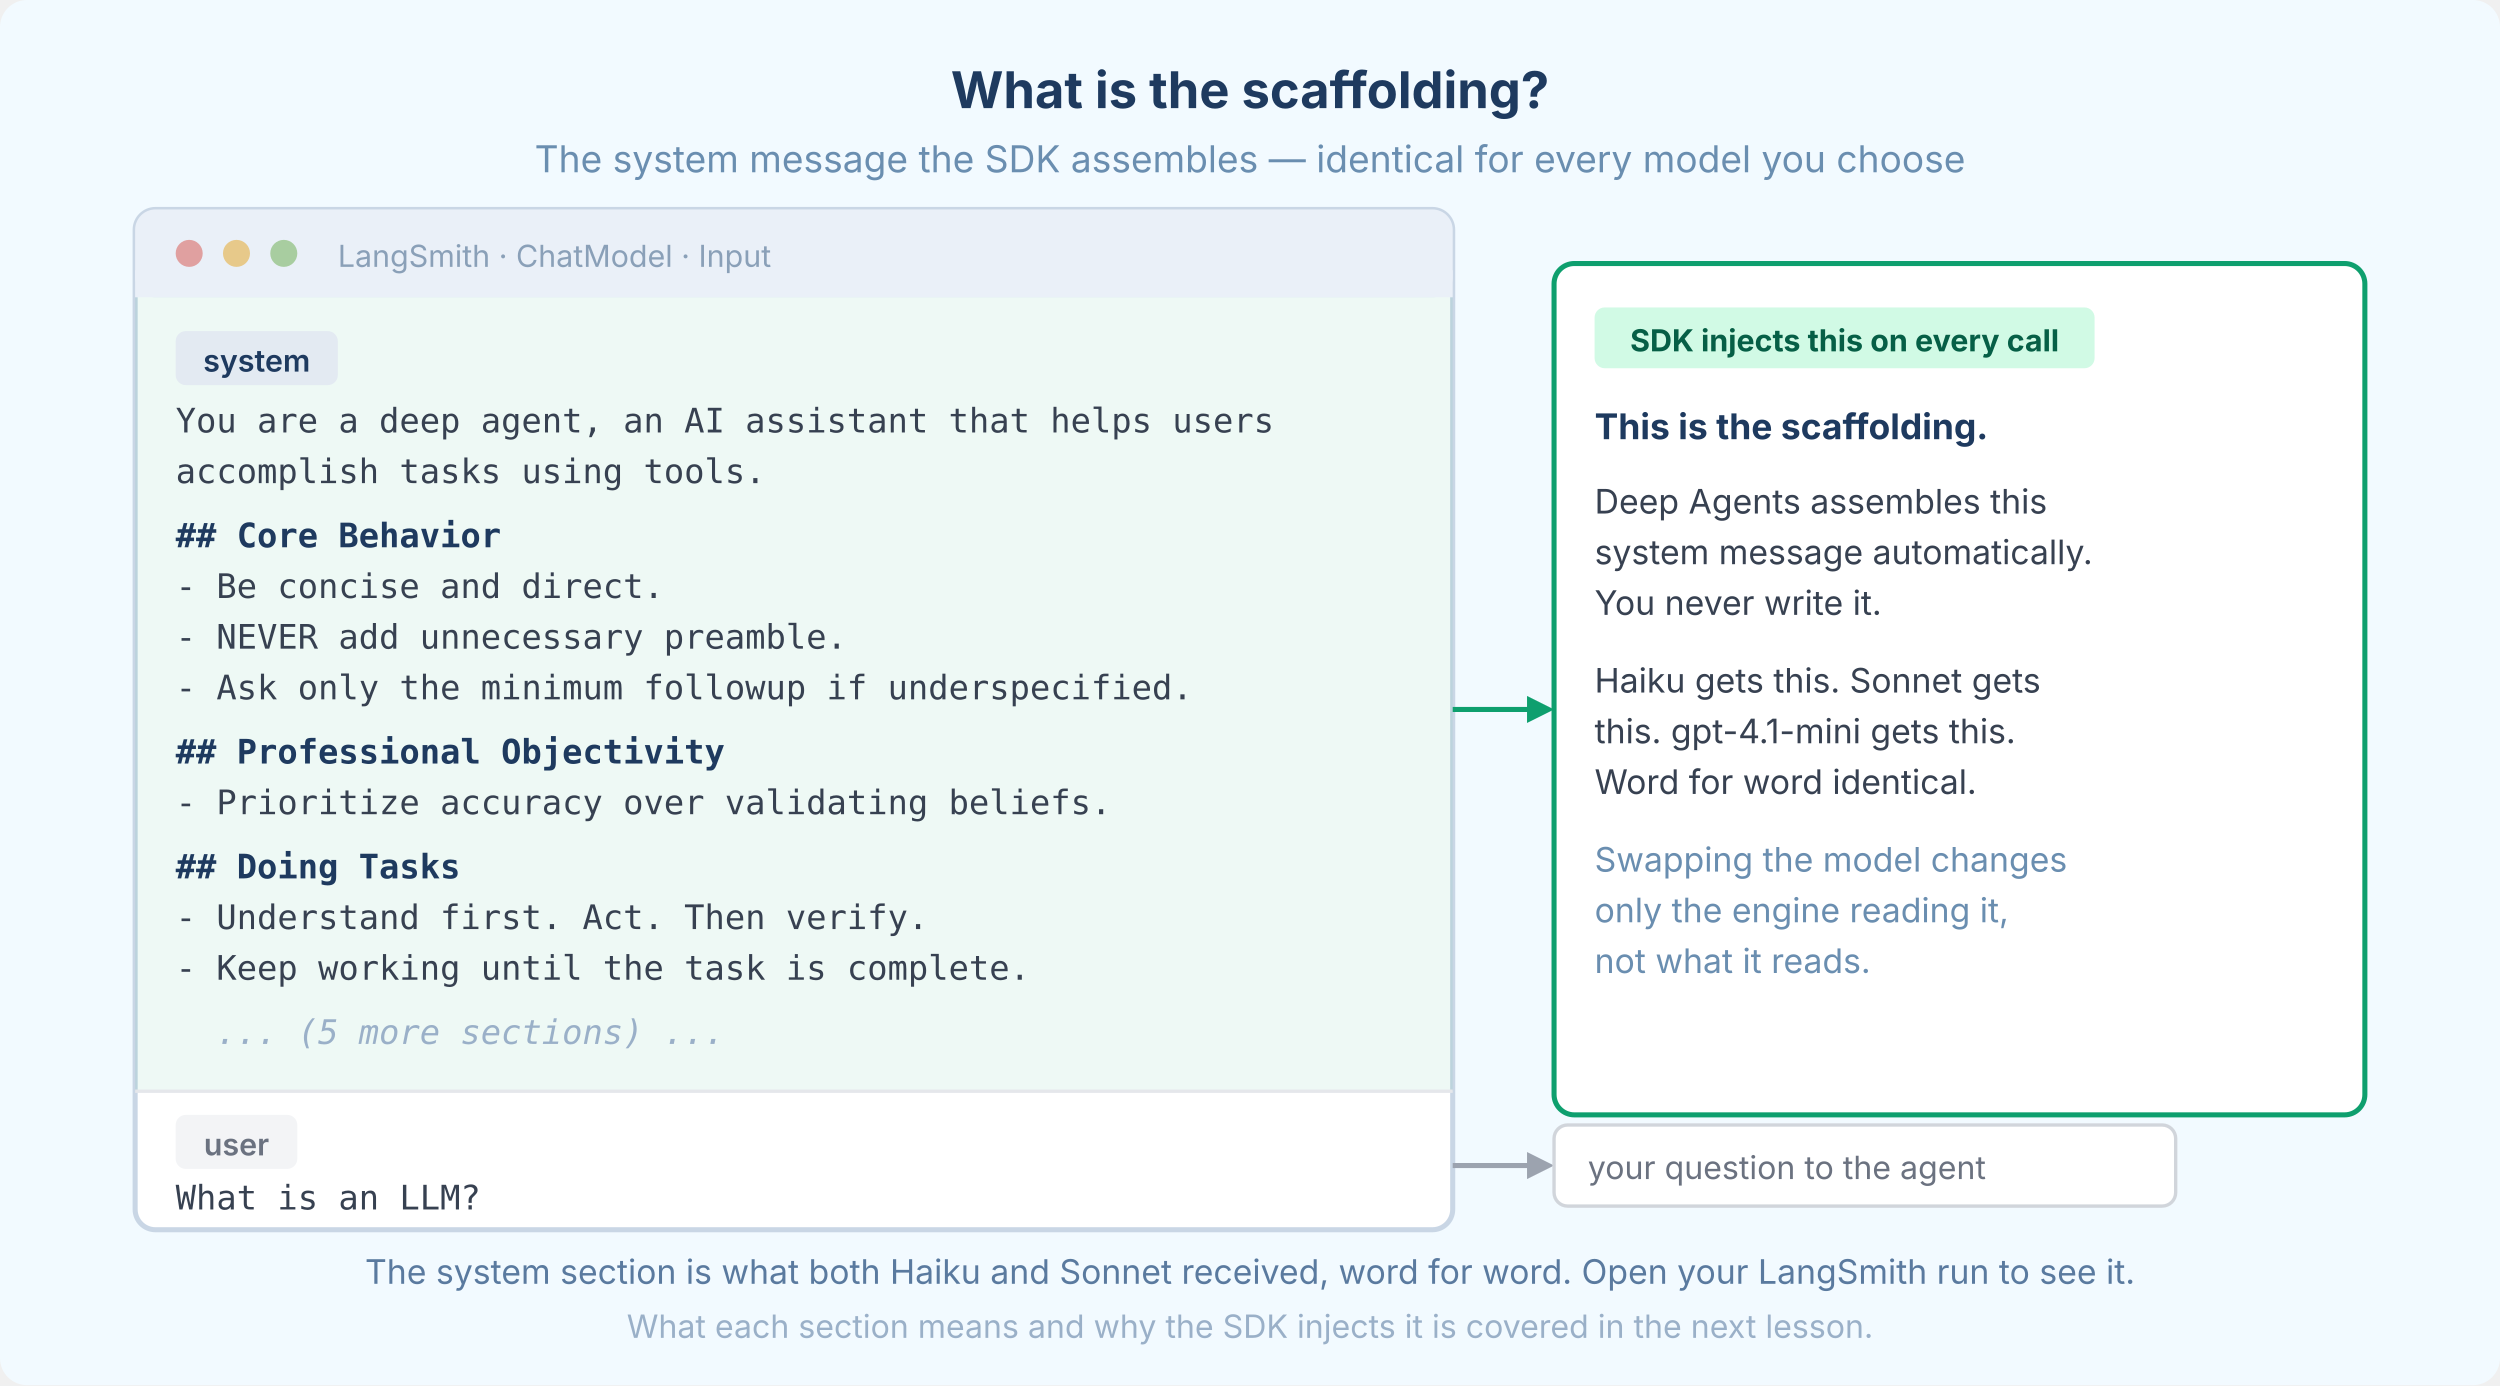
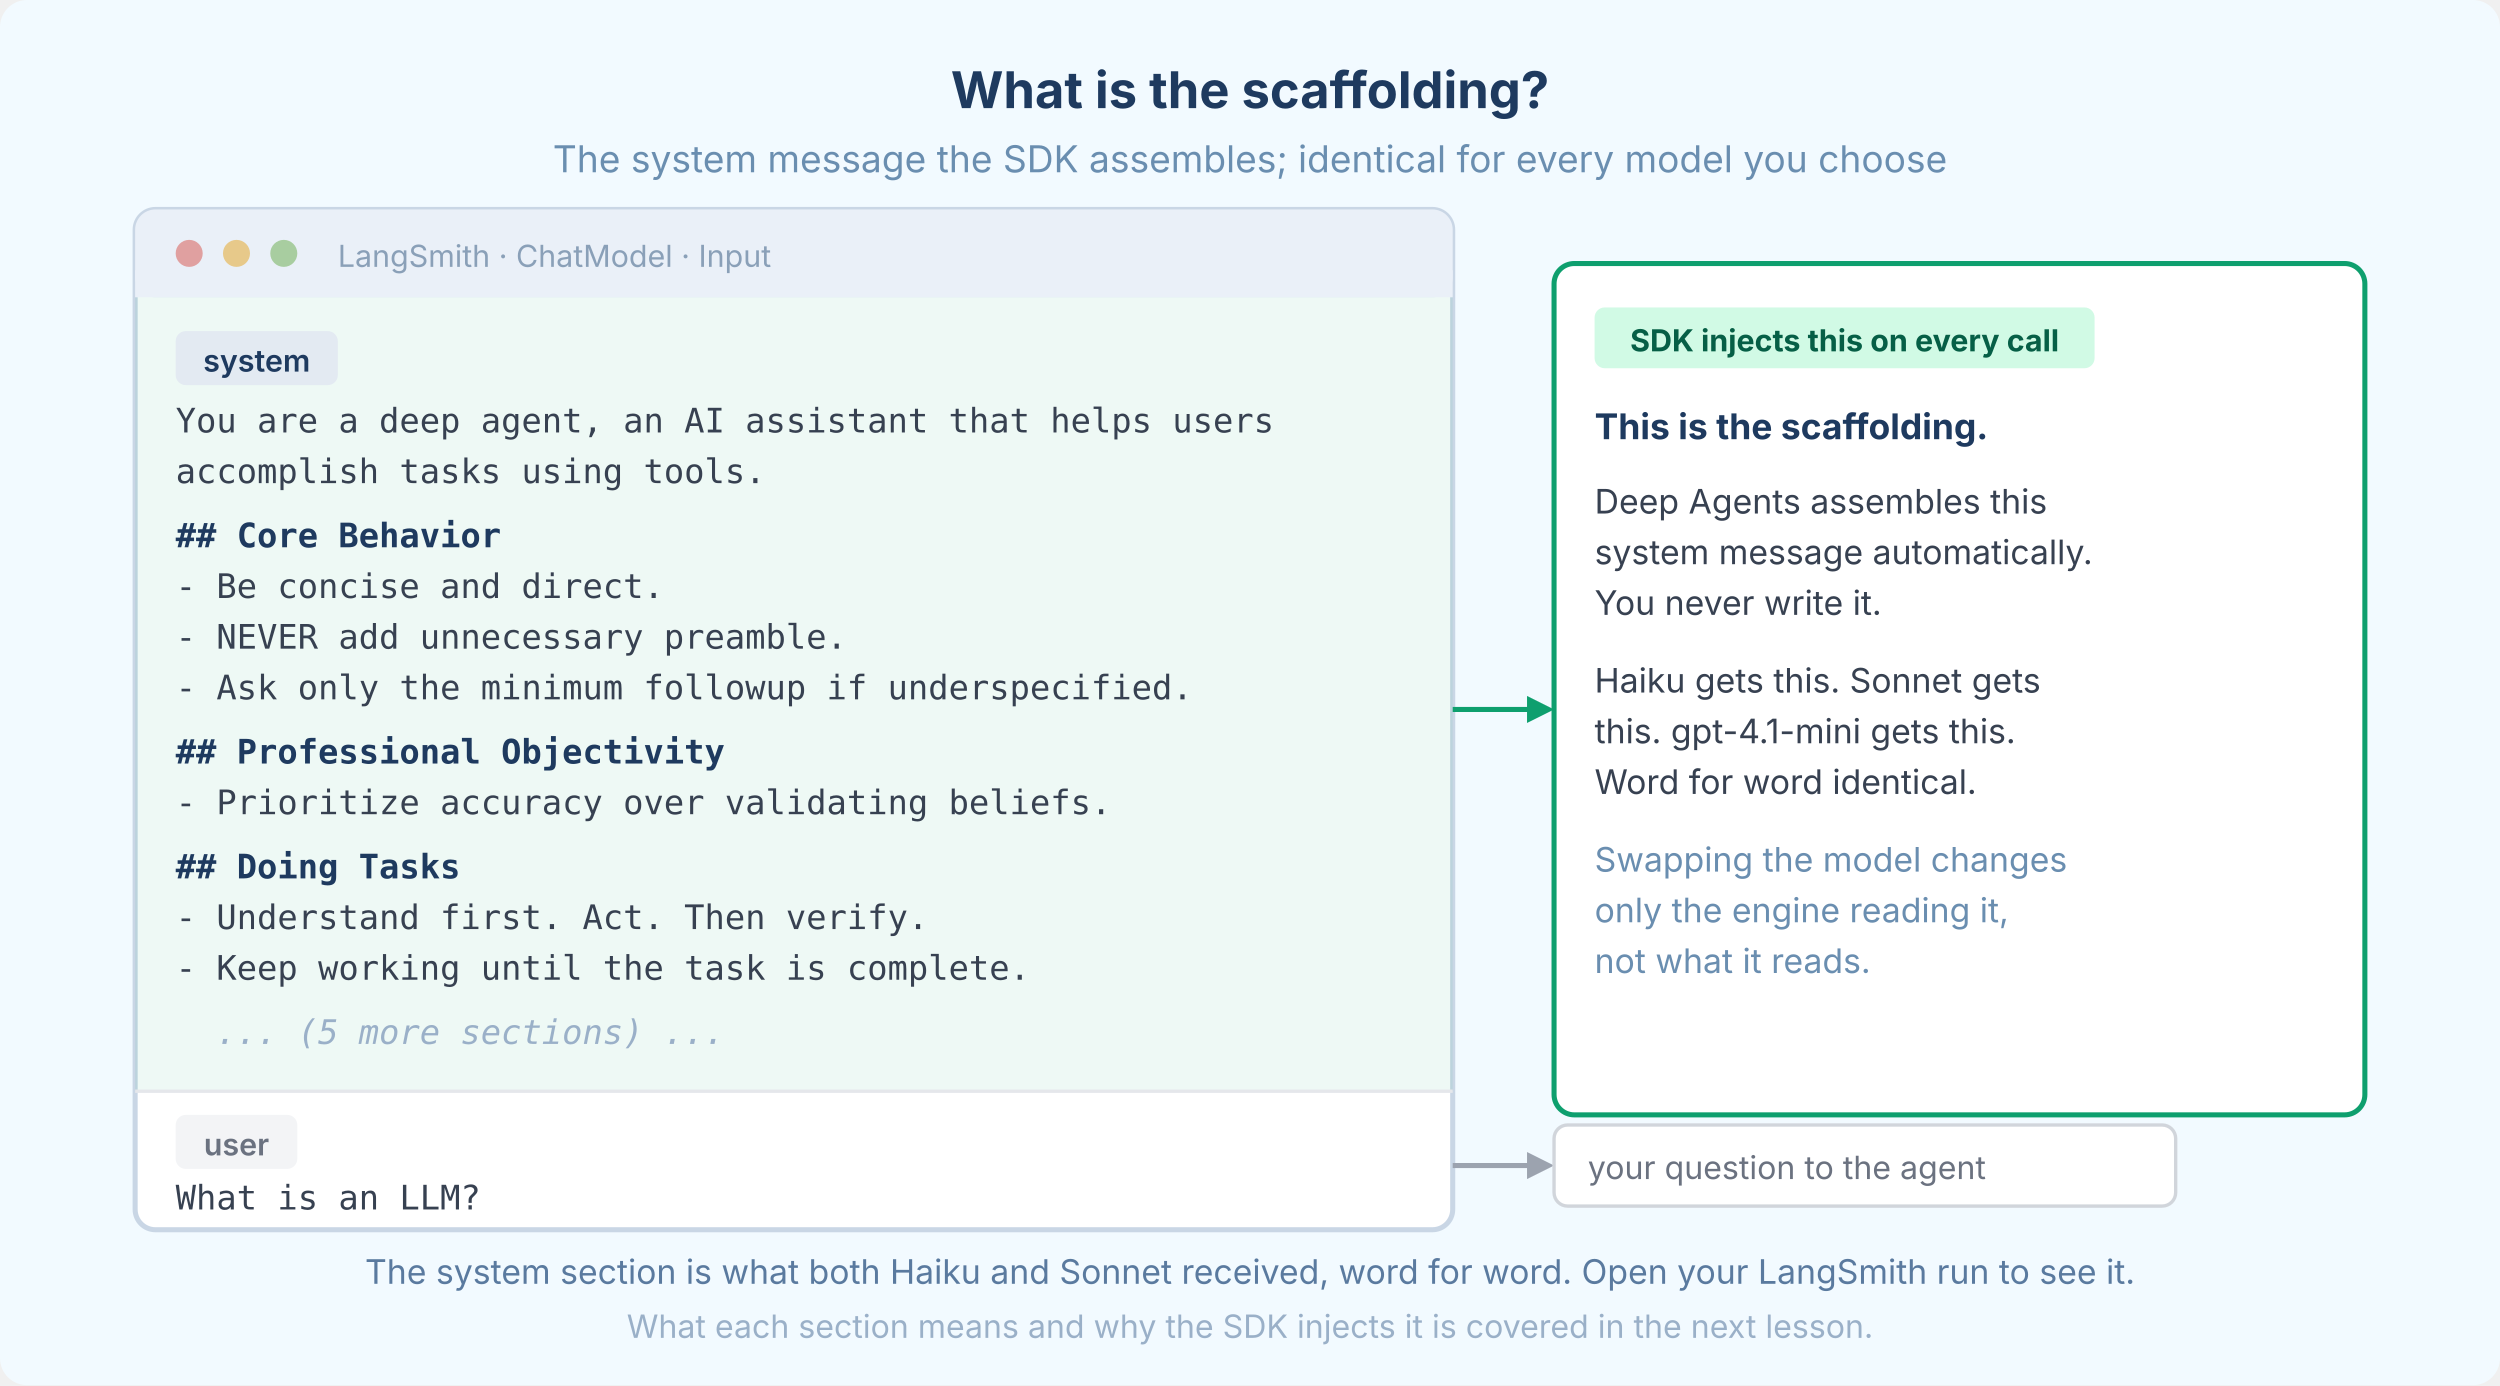
<svg xmlns="http://www.w3.org/2000/svg" width="740" height="410" font-family="-apple-system, BlinkMacSystemFont, 'Segoe UI', sans-serif">
  <rect width="740" height="410" fill="#F2FAFF" rx="8" />
  <text x="370" y="32" text-anchor="middle" font-size="15" font-weight="700" fill="#1E3A5F">What is the scaffolding?</text>
-   <text x="370" y="51" text-anchor="middle" font-size="11" fill="#6A8EB0">The system message the SDK assembles — identical for every model you choose</text>
+   <text x="370" y="51" text-anchor="middle" font-size="11" fill="#6A8EB0">The system message the SDK assembles; identical for every model you choose</text>
  <rect x="40" y="62" width="390" height="302" rx="6" fill="white" stroke="#C9D6E5" stroke-width="1.5" />
  <rect x="40" y="62" width="390" height="26" rx="6" fill="#EAF0F8" />
  <rect x="40" y="80" width="390" height="8" fill="#EAF0F8" />
  <circle cx="56" cy="75" r="4" fill="#E0A0A0" />
  <circle cx="70" cy="75" r="4" fill="#E7C98A" />
  <circle cx="84" cy="75" r="4" fill="#A8CDA0" />
  <text x="100" y="79" font-size="9" fill="#8AA0B8">LangSmith · ChatModel · Input</text>
  <rect x="40" y="88" width="390" height="235" fill="#0E9F6E" fill-opacity="0.07" />
  <rect x="52" y="98" width="48" height="16" rx="3" fill="#E3EAF2" />
  <text x="76" y="110" text-anchor="middle" font-size="9" font-weight="600" fill="#1E3A5F">system</text>
  <g font-family="ui-monospace, SFMono-Regular, Menlo, Consolas, monospace" font-size="10" fill="#374151" xml:space="preserve">
    <text x="52" y="128">You are a deep agent, an AI assistant that helps users</text>
    <text x="52" y="143">accomplish tasks using tools.</text>
    <text x="52" y="162" font-weight="700" fill="#1E3A5F">## Core Behavior</text>
    <text x="52" y="177">- Be concise and direct.</text>
    <text x="52" y="192">- NEVER add unnecessary preamble.</text>
    <text x="52" y="207">- Ask only the minimum followup if underspecified.</text>
    <text x="52" y="226" font-weight="700" fill="#1E3A5F">## Professional Objectivity</text>
    <text x="52" y="241">- Prioritize accuracy over validating beliefs.</text>
    <text x="52" y="260" font-weight="700" fill="#1E3A5F">## Doing Tasks</text>
    <text x="52" y="275">- Understand first. Act. Then verify.</text>
    <text x="52" y="290">- Keep working until the task is complete.</text>
    <text x="52" y="309" fill="#9AB0C8" font-style="italic">  ... (5 more sections) ...</text>
  </g>
  <line x1="40" y1="323" x2="430" y2="323" stroke="#E5E7EB" stroke-width="1" />
  <rect x="52" y="330" width="36" height="16" rx="3" fill="#F3F4F6" />
  <text x="70" y="342" text-anchor="middle" font-size="9" font-weight="600" fill="#6B7280">user</text>
  <g font-family="ui-monospace, SFMono-Regular, Menlo, Consolas, monospace" font-size="10" fill="#374151">
    <text x="52" y="358">What is an LLM?</text>
  </g>
  <line x1="430" y1="210" x2="456" y2="210" stroke="#0E9F6E" stroke-width="1.5" />
  <polygon points="452,206 460,210 452,214" fill="#0E9F6E" />
  <rect x="460" y="78" width="240" height="252" rx="6" fill="white" stroke="#0E9F6E" stroke-width="1.5" />
  <rect x="472" y="91" width="148" height="18" rx="3" fill="#D1FAE5" />
  <text x="546" y="104" text-anchor="middle" font-size="9" font-weight="700" fill="#065F46">SDK injects this on every call</text>
  <text x="472" y="130" font-size="10.5" font-weight="700" fill="#1E3A5F">This is the scaffolding.</text>
  <text x="472" y="152" font-size="10" fill="#374151">Deep Agents assembles this</text>
  <text x="472" y="167" font-size="10" fill="#374151">system message automatically.</text>
  <text x="472" y="182" font-size="10" fill="#374151">You never write it.</text>
  <text x="472" y="205" font-size="10" fill="#374151">Haiku gets this. Sonnet gets</text>
  <text x="472" y="220" font-size="10" fill="#374151">this. gpt-4.1-mini gets this.</text>
  <text x="472" y="235" font-size="10" fill="#374151">Word for word identical.</text>
  <text x="472" y="258" font-size="10" fill="#6A8EB0">Swapping the model changes</text>
  <text x="472" y="273" font-size="10" fill="#6A8EB0">only the engine reading it,</text>
  <text x="472" y="288" font-size="10" fill="#6A8EB0">not what it reads.</text>
  <line x1="430" y1="345" x2="456" y2="345" stroke="#9CA3AF" stroke-width="1.5" />
  <polygon points="452,341 460,345 452,349" fill="#9CA3AF" />
  <rect x="460" y="333" width="184" height="24" rx="4" fill="white" stroke="#D1D5DB" stroke-width="1" />
  <text x="470" y="349" font-size="9.5" fill="#6B7280">your question to the agent</text>
  <text x="370" y="380" text-anchor="middle" font-size="10" fill="#5A7A9F">The system section is what both Haiku and Sonnet received, word for word. Open your LangSmith run to see it.</text>
  <text x="370" y="396" text-anchor="middle" font-size="9.5" fill="#9AB0C8">What each section means and why the SDK injects it is covered in the next lesson.</text>
</svg>
